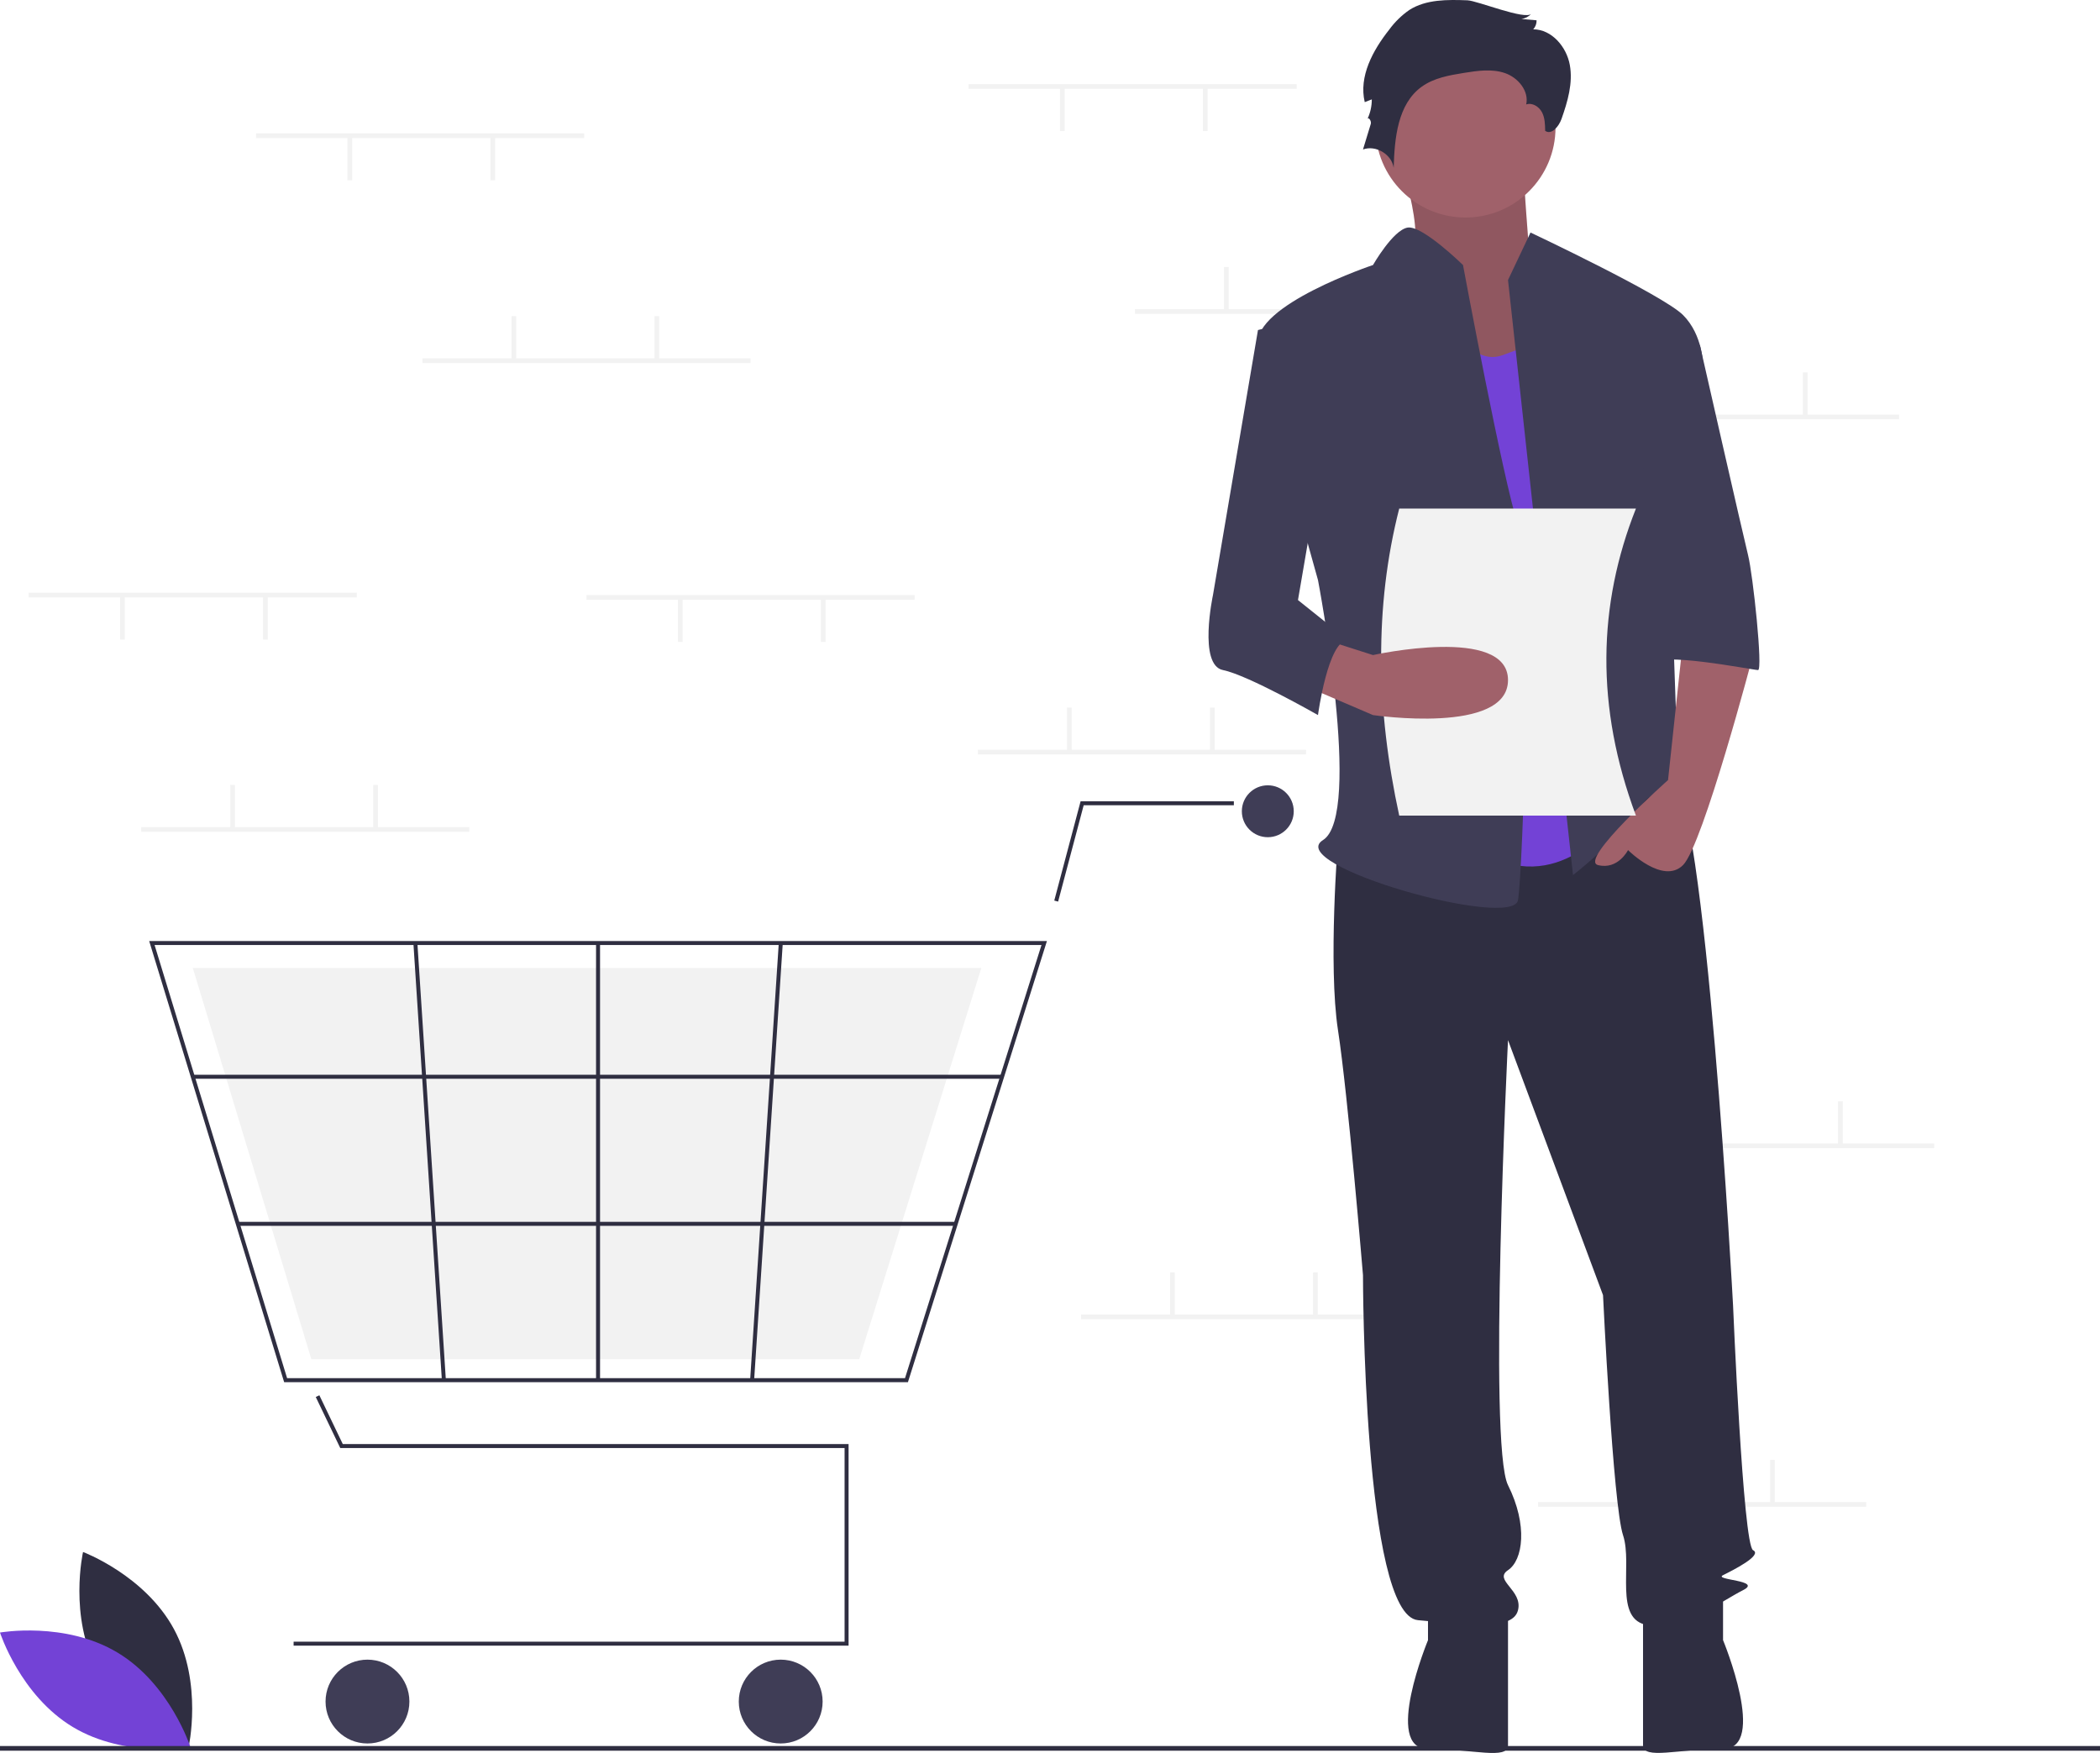
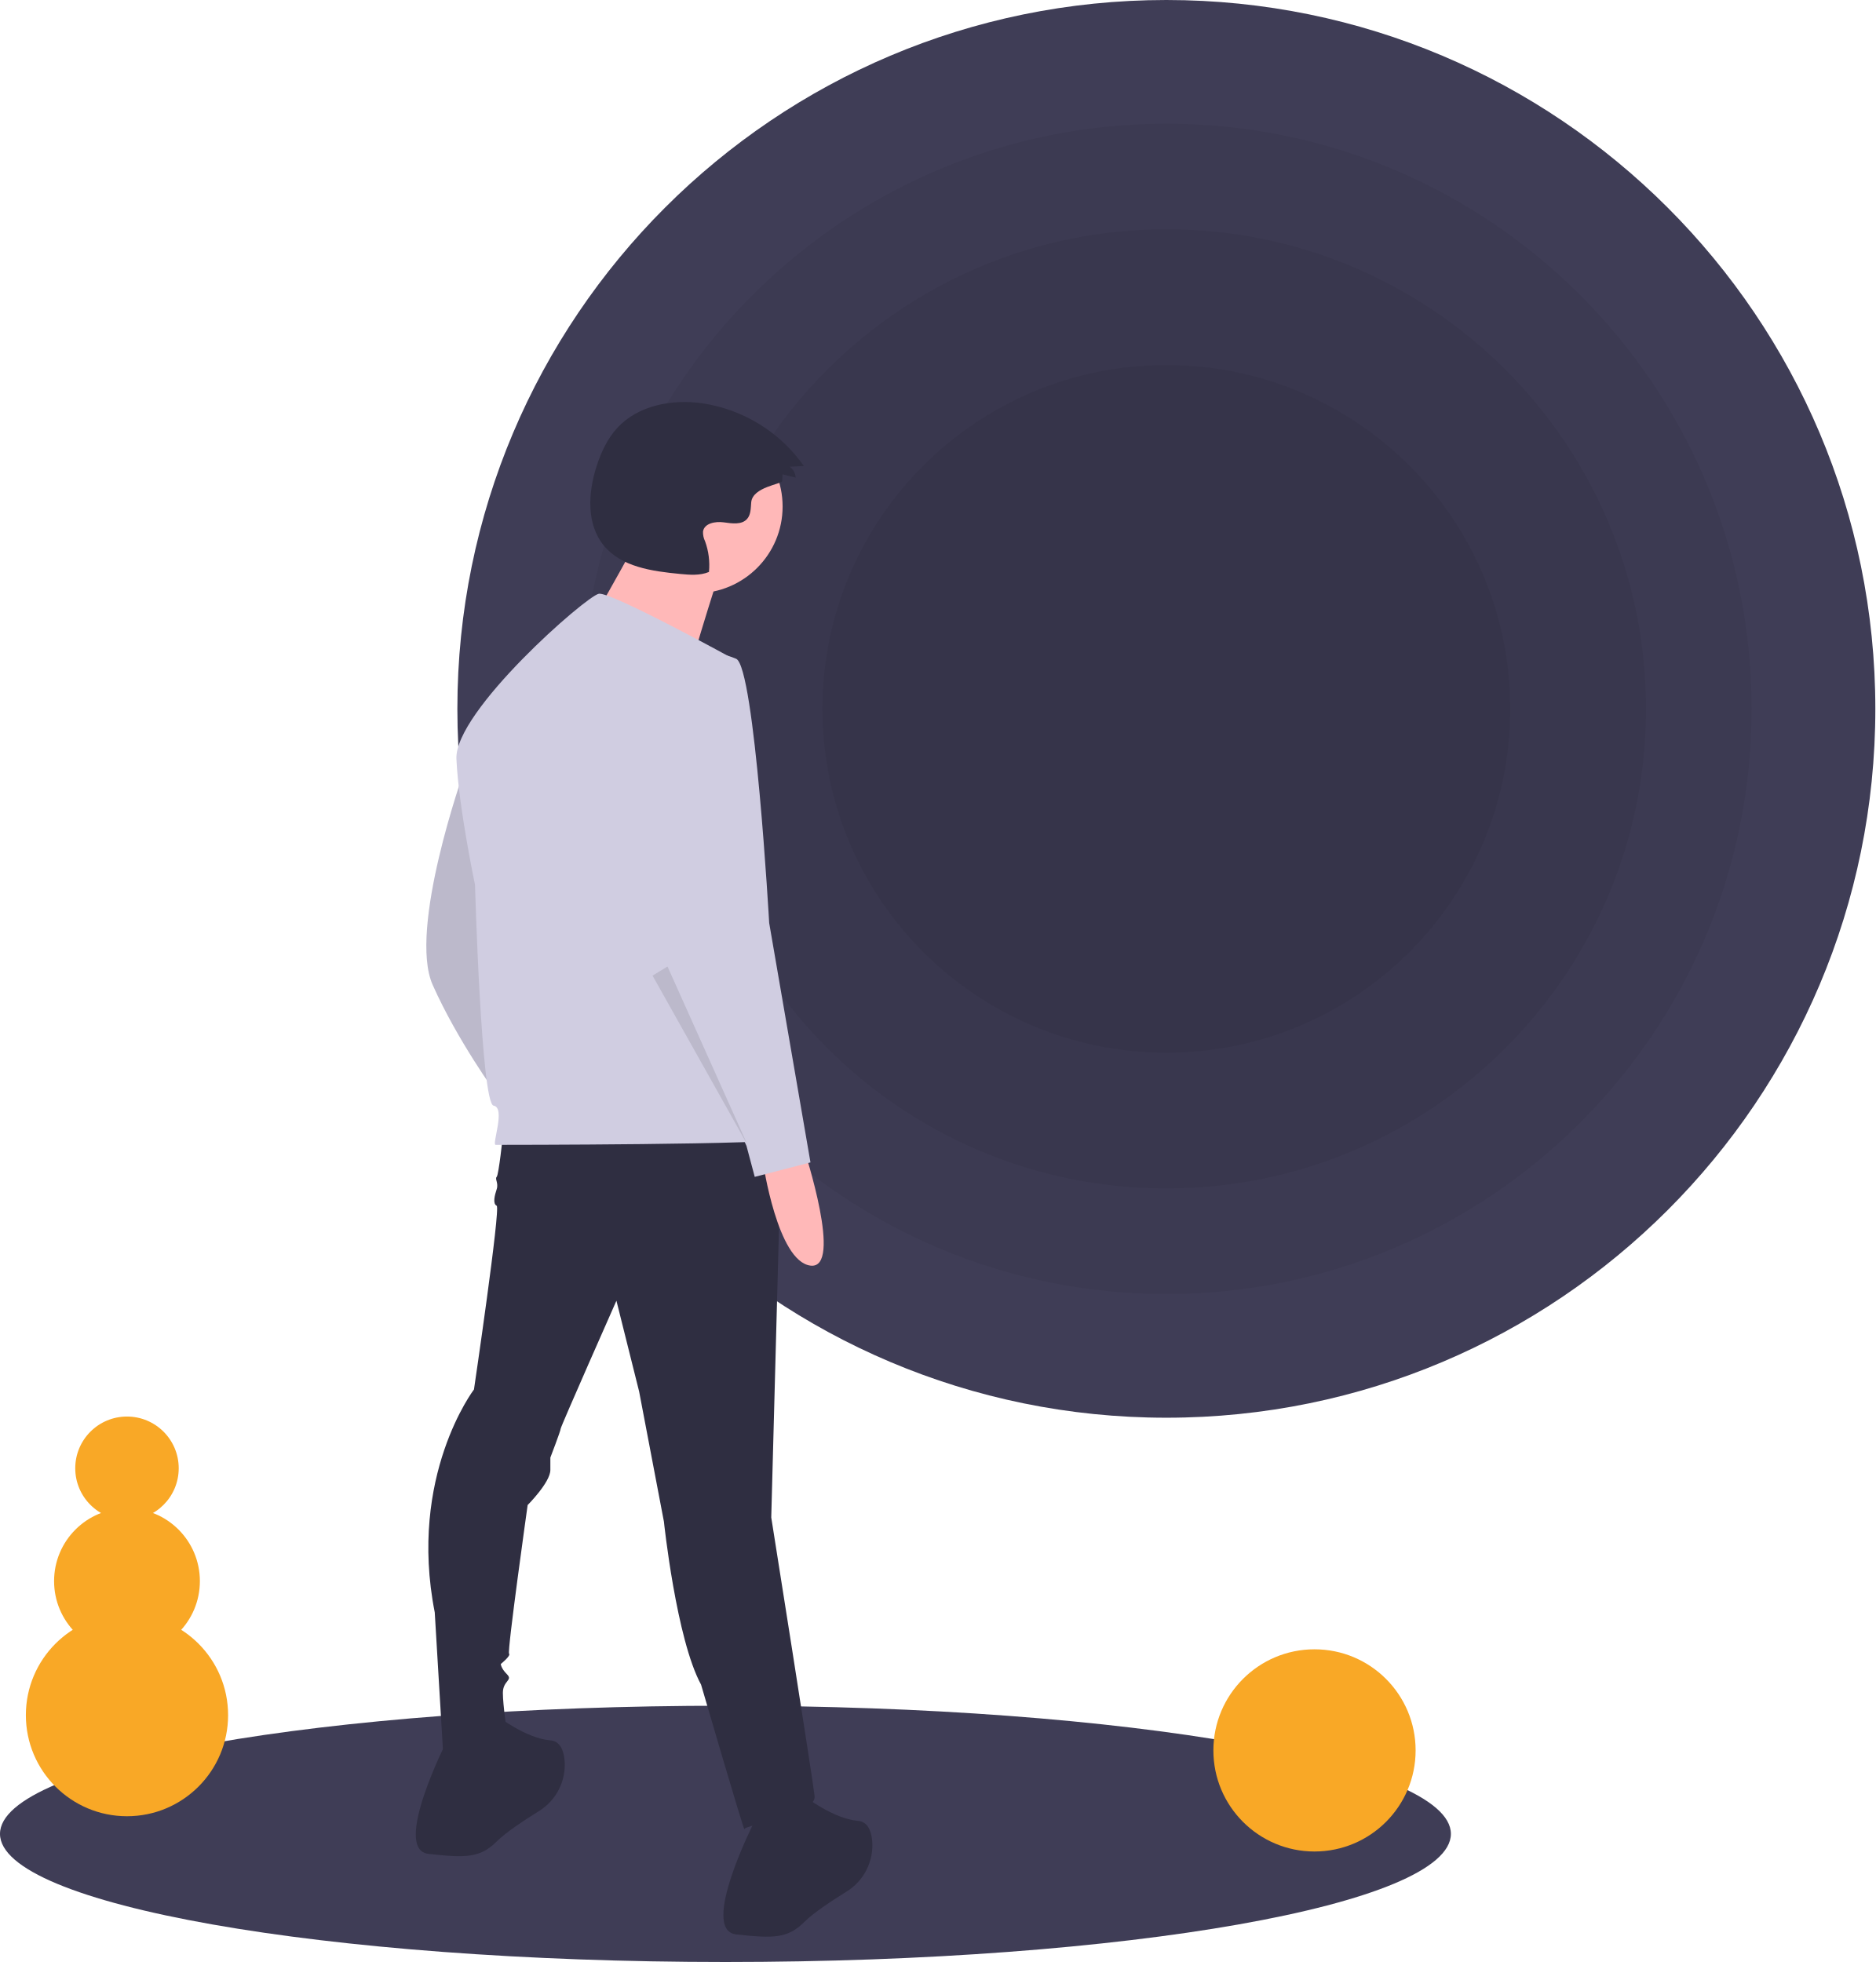
- <svg xmlns="http://www.w3.org/2000/svg" id="ffc6eb9a-0ec0-429c-85a8-ff38b44048bf" data-name="Layer 1" width="896" height="747.971" viewBox="0 0 896 747.971">
-   <path d="M193.634,788.752c12.428,23.049,38.806,32.944,38.806,32.944s6.227-27.475-6.201-50.524-38.806-32.944-38.806-32.944S181.206,765.703,193.634,788.752Z" transform="translate(-152 -76.01429)" fill="#2f2e41" />
-   <path d="M202.177,781.169c22.438,13.5,31.08,40.314,31.08,40.314s-27.738,4.927-50.177-8.573S152,772.596,152,772.596,179.738,767.67,202.177,781.169Z" transform="translate(-152 -76.01429)" fill="#7342d6" />
-   <rect x="413.248" y="35.908" width="140" height="2" fill="#f2f2f2" />
-   <rect x="513.249" y="37.408" width="2" height="18.5" fill="#f2f2f2" />
-   <rect x="452.248" y="37.408" width="2" height="18.5" fill="#f2f2f2" />
-   <rect x="484.248" y="131.908" width="140" height="2" fill="#f2f2f2" />
-   <rect x="522.249" y="113.908" width="2" height="18.5" fill="#f2f2f2" />
-   <rect x="583.249" y="113.908" width="2" height="18.5" fill="#f2f2f2" />
-   <rect x="670.249" y="176.908" width="140" height="2" fill="#f2f2f2" />
-   <rect x="708.249" y="158.908" width="2" height="18.5" fill="#f2f2f2" />
-   <rect x="769.249" y="158.908" width="2" height="18.5" fill="#f2f2f2" />
-   <rect x="656.249" y="640.908" width="140" height="2" fill="#f2f2f2" />
-   <rect x="694.249" y="622.908" width="2" height="18.5" fill="#f2f2f2" />
-   <rect x="755.249" y="622.908" width="2" height="18.5" fill="#f2f2f2" />
-   <rect x="417.248" y="319.908" width="140" height="2" fill="#f2f2f2" />
-   <rect x="455.248" y="301.908" width="2" height="18.5" fill="#f2f2f2" />
-   <rect x="516.249" y="301.908" width="2" height="18.5" fill="#f2f2f2" />
-   <rect x="461.248" y="560.908" width="140" height="2" fill="#f2f2f2" />
-   <rect x="499.248" y="542.908" width="2" height="18.5" fill="#f2f2f2" />
-   <rect x="560.249" y="542.908" width="2" height="18.5" fill="#f2f2f2" />
-   <rect x="685.249" y="487.908" width="140" height="2" fill="#f2f2f2" />
-   <rect x="723.249" y="469.908" width="2" height="18.5" fill="#f2f2f2" />
-   <rect x="784.249" y="469.908" width="2" height="18.5" fill="#f2f2f2" />
-   <polygon points="362.06 702.184 125.274 702.184 125.274 700.481 360.356 700.481 360.356 617.861 145.18 617.861 134.727 596.084 136.263 595.347 146.252 616.157 362.06 616.157 362.06 702.184" fill="#2f2e41" />
-   <circle cx="156.789" cy="726.033" r="17.887" fill="#3f3d56" />
-   <circle cx="333.101" cy="726.033" r="17.887" fill="#3f3d56" />
-   <circle cx="540.927" cy="346.153" r="11.073" fill="#3f3d56" />
-   <path d="M539.385,665.767H273.237L215.648,477.531H598.693l-.349,1.108Zm-264.889-1.704H538.136l58.234-184.83H217.951Z" transform="translate(-152 -76.01429)" fill="#2f2e41" />
-   <polygon points="366.61 579.958 132.842 579.958 82.26 413.015 418.701 413.015 418.395 413.998 366.61 579.958" fill="#f2f2f2" />
-   <polygon points="451.465 384.7 449.818 384.263 461.059 341.894 526.448 341.894 526.448 343.598 462.37 343.598 451.465 384.7" fill="#2f2e41" />
-   <rect x="82.258" y="458.584" width="345.293" height="1.704" fill="#2f2e41" />
-   <rect x="101.459" y="521.344" width="306.319" height="1.704" fill="#2f2e41" />
-   <rect x="254.314" y="402.368" width="1.704" height="186.533" fill="#2f2e41" />
-   <rect x="385.557" y="570.797" width="186.929" height="1.704" transform="translate(-274.7392 936.235) rotate(-86.24919)" fill="#2f2e41" />
-   <rect x="334.457" y="478.185" width="1.704" height="186.929" transform="translate(-188.4687 -52.99638) rotate(-3.729)" fill="#2f2e41" />
-   <rect y="745" width="896" height="2" fill="#2f2e41" />
-   <path d="M747.411,137.89s14.618,41.606,5.622,48.007S783.394,244.573,783.394,244.573l47.229-12.802-25.863-43.74s-3.373-43.74-3.373-50.141S747.411,137.89,747.411,137.89Z" transform="translate(-152 -76.01429)" fill="#a0616a" />
-   <path d="M747.411,137.89s14.618,41.606,5.622,48.007S783.394,244.573,783.394,244.573l47.229-12.802-25.863-43.74s-3.373-43.74-3.373-50.141S747.411,137.89,747.411,137.89Z" transform="translate(-152 -76.01429)" opacity="0.1" />
-   <path d="M722.874,434.468s-4.267,53.341,0,81.079,10.668,104.549,10.668,104.549,0,145.089,23.47,147.222,40.539,4.267,42.673-4.267-10.668-12.802-4.267-17.069,8.535-19.203,0-36.272,0-189.895,0-189.895l40.539,108.816s4.267,89.614,8.535,102.415-4.267,36.272,10.668,38.406,32.005-10.668,40.539-14.936-12.802-4.267-8.535-6.401,17.069-8.535,12.802-10.668-8.535-104.549-8.535-104.549S879.697,414.199,864.762,405.664s-24.537,6.166-24.537,6.166Z" transform="translate(-152 -76.01429)" fill="#2f2e41" />
-   <path d="M761.279,758.784v17.069s-19.203,46.399,0,46.399,34.138,4.808,34.138-1.593V763.051Z" transform="translate(-152 -76.01429)" fill="#2f2e41" />
-   <path d="M887.165,758.754v17.069s19.203,46.399,0,46.399-34.138,4.808-34.138-1.593V763.021Z" transform="translate(-152 -76.01429)" fill="#2f2e41" />
-   <circle cx="625.282" cy="54.408" r="38.406" fill="#a0616a" />
-   <path d="M765.547,201.9s10.668,32.005,27.738,25.604l17.069-6.401L840.225,425.934s-23.47,34.138-57.609,12.802S765.547,201.9,765.547,201.9Z" transform="translate(-152 -76.01429)" fill="#7342d6" />
-   <path d="M795.418,195.499l9.601-20.27s56.542,26.671,65.076,35.205,8.535,21.337,8.535,21.337l-14.936,53.341s4.267,117.351,4.267,121.618,14.936,27.738,4.267,19.203-12.802-17.069-21.337-4.267-27.738,27.738-27.738,27.738Z" transform="translate(-152 -76.01429)" fill="#3f3d56" />
-   <path d="M870.096,349.122l-6.401,59.742s-38.406,34.138-29.871,36.272,12.802-6.401,12.802-6.401,14.936,14.936,23.47,6.401S899.967,355.523,899.967,355.523Z" transform="translate(-152 -76.01429)" fill="#a0616a" />
-   <path d="M778.1,76.144c-8.514-.304-17.625-.455-24.804,4.133a36.313,36.313,0,0,0-8.572,8.392c-6.992,8.838-13.033,19.959-10.436,30.925l3.016-1.176a19.751,19.751,0,0,1-1.905,8.463c.425-1.235,1.847.762,1.466,2.011L733.543,139.792c5.462-2.002,12.257,2.052,13.088,7.81.38-12.661,1.693-27.18,11.964-34.593,5.18-3.739,11.735-4.88,18.042-5.894,5.818-.935,11.918-1.827,17.491.089s10.319,7.615,9.055,13.371c2.57-.885,5.444.906,6.713,3.309s1.337,5.237,1.375,7.955c2.739,1.936,5.856-1.908,6.973-5.071,2.62-7.424,4.949-15.327,3.538-23.073s-7.723-15.148-15.596-15.174a5.467,5.467,0,0,0,1.422-3.849l-6.489-.548a7.172,7.172,0,0,0,4.286-2.26C802.798,84.731,782.313,76.295,778.1,76.144Z" transform="translate(-152 -76.01429)" fill="#2f2e41" />
-   <path d="M776.215,189.098s-17.369-17.021-23.62-15.978S737.809,189.098,737.809,189.098s-51.208,17.069-49.074,34.138S714.339,323.518,714.339,323.518s19.203,100.282,2.134,110.95,81.079,38.406,83.213,25.604,6.401-140.821,0-160.024S776.215,189.098,776.215,189.098Z" transform="translate(-152 -76.01429)" fill="#3f3d56" />
-   <path d="M850.893,223.236h26.383S895.7,304.315,897.833,312.85s6.401,49.074,4.267,49.074-44.807-8.535-44.807-2.134Z" transform="translate(-152 -76.01429)" fill="#3f3d56" />
-   <path d="M850,424.014H749c-9.856-45.34-10.68-89.146,0-131H850C833.701,334.115,832.682,377.621,850,424.014Z" transform="translate(-152 -76.01429)" fill="#f2f2f2" />
-   <path d="M707.938,368.325,737.809,381.127s57.609,8.535,57.609-14.936-57.609-10.668-57.609-10.668L718.605,349.383Z" transform="translate(-152 -76.01429)" fill="#a0616a" />
-   <path d="M714.339,210.435l-25.604,6.401L669.532,329.919s-6.401,29.871,4.267,32.005S714.339,381.127,714.339,381.127s4.267-32.005,12.802-32.005L705.804,332.053,718.606,257.375Z" transform="translate(-152 -76.01429)" fill="#3f3d56" />
-   <rect x="60.248" y="352.908" width="140" height="2" fill="#f2f2f2" />
-   <rect x="98.249" y="334.908" width="2" height="18.5" fill="#f2f2f2" />
-   <rect x="159.249" y="334.908" width="2" height="18.5" fill="#f2f2f2" />
-   <rect x="109.249" y="56.908" width="140" height="2" fill="#f2f2f2" />
-   <rect x="209.249" y="58.408" width="2" height="18.5" fill="#f2f2f2" />
-   <rect x="148.249" y="58.408" width="2" height="18.5" fill="#f2f2f2" />
-   <rect x="250.249" y="253.908" width="140" height="2" fill="#f2f2f2" />
-   <rect x="350.248" y="255.408" width="2" height="18.5" fill="#f2f2f2" />
-   <rect x="289.248" y="255.408" width="2" height="18.5" fill="#f2f2f2" />
-   <rect x="12.248" y="252.908" width="140" height="2" fill="#f2f2f2" />
-   <rect x="112.249" y="254.408" width="2" height="18.5" fill="#f2f2f2" />
-   <rect x="51.248" y="254.408" width="2" height="18.5" fill="#f2f2f2" />
-   <rect x="180.249" y="152.908" width="140" height="2" fill="#f2f2f2" />
-   <rect x="218.249" y="134.908" width="2" height="18.5" fill="#f2f2f2" />
-   <rect x="279.248" y="134.908" width="2" height="18.5" fill="#f2f2f2" />
+ <svg xmlns="http://www.w3.org/2000/svg" data-name="Layer 1" width="797.5" height="834.5" viewBox="0 0 797.5 834.5">
+   <ellipse cx="308.5" cy="780" rx="308.5" ry="54.5" fill="#3f3d56" />
+   <circle cx="496" cy="301.5" r="301.5" fill="#3f3d56" />
+   <circle cx="496" cy="301.5" r="248.898" opacity="0.05" />
+   <circle cx="496" cy="301.5" r="203.994" opacity="0.05" />
+   <circle cx="496" cy="301.5" r="146.26" opacity="0.05" />
+   <path d="M398.42,361.232s-23.704,66.722-13.169,90.426,27.216,46.53,27.216,46.53S406.322,365.622,398.42,361.232Z" transform="translate(-201.25 -32.75)" fill="#d0cde1" />
+   <path d="M398.42,361.232s-23.704,66.722-13.169,90.426,27.216,46.53,27.216,46.53S406.322,365.622,398.42,361.232Z" transform="translate(-201.25 -32.75)" opacity="0.1" />
+   <path d="M415.101,515.747s-1.756,16.681-2.634,17.558.878,2.634,0,5.268-1.756,6.145,0,7.023-9.657,78.135-9.657,78.135-28.094,36.873-16.681,94.816l3.512,58.821s27.216,1.756,27.216-7.901c0,0-1.756-11.413-1.756-16.681s4.39-5.268,1.756-7.901-2.634-4.39-2.634-4.39,4.39-3.512,3.512-4.39,7.901-63.211,7.901-63.211,9.657-9.657,9.657-14.925v-5.268s4.39-11.413,4.39-12.291,23.704-54.431,23.704-54.431l9.657,38.629,10.535,55.309s5.268,50.042,15.803,69.356c0,0,18.436,63.211,18.436,61.455s30.727-6.145,29.849-14.047-18.436-118.52-18.436-118.52L533.621,513.991Z" transform="translate(-201.25 -32.75)" fill="#2f2e41" />
+   <path d="M391.397,772.978s-23.704,46.53-7.901,48.286,21.948,1.756,28.971-5.268c3.84-3.84,11.615-8.991,17.876-12.873a23.117,23.117,0,0,0,10.969-21.982c-.463-4.295-2.068-7.834-6.019-8.164-10.535-.878-22.826-10.535-22.826-10.535Z" transform="translate(-201.25 -32.75)" fill="#2f2e41" />
+   <path d="M522.208,807.217s-23.704,46.53-7.901,48.286,21.948,1.756,28.971-5.268c3.84-3.84,11.615-8.991,17.876-12.873a23.117,23.117,0,0,0,10.969-21.982c-.463-4.295-2.068-7.834-6.019-8.164-10.535-.878-22.826-10.535-22.826-10.535Z" transform="translate(-201.25 -32.75)" fill="#2f2e41" />
+   <circle cx="295.905" cy="215.433" r="36.905" fill="#ffb8b8" />
+   <path d="M473.43,260.308S447.07,308.812,444.961,308.812,492.41,324.628,492.41,324.628s13.707-46.394,15.816-50.612Z" transform="translate(-201.25 -32.75)" fill="#ffb8b8" />
+   <path d="M513.867,313.385s-52.675-28.971-57.943-28.094-61.455,50.042-60.577,70.234,7.901,53.553,7.901,53.553,2.634,93.06,7.901,93.938-.878,16.681.878,16.681,122.909,0,123.787-2.634S513.867,313.385,513.867,313.385Z" transform="translate(-201.25 -32.75)" fill="#d0cde1" />
+   <path d="M543.278,521.892s16.681,50.92,2.634,49.164-20.192-43.896-20.192-43.896Z" transform="translate(-201.25 -32.75)" fill="#ffb8b8" />
+   <path d="M498.504,310.313s-32.483,7.023-27.216,50.92,14.925,87.792,14.925,87.792l32.483,71.112,3.512,13.169,23.704-6.145L528.353,425.321s-6.145-108.863-14.047-112.374A34,34,0,0,0,498.504,310.313Z" transform="translate(-201.25 -32.75)" fill="#d0cde1" />
+   <polygon points="277.5 414.958 317.885 486.947 283.86 411.09 277.5 414.958" opacity="0.1" />
+   <path d="M533.896,237.316l.122-2.82,5.61,1.396a6.27,6.27,0,0,0-2.514-4.615l5.976-.334a64.477,64.477,0,0,0-43.124-26.651c-12.926-1.873-27.318.838-36.182,10.43-4.299,4.653-7.001,10.57-8.922,16.607-3.539,11.118-4.26,24.372,3.12,33.409,7.501,9.185,20.602,10.984,32.406,12.121,4.153.4,8.506.772,12.355-.839a29.721,29.721,0,0,0-1.654-13.037,8.687,8.687,0,0,1-.879-4.152c.525-3.512,5.209-4.396,8.728-3.922s7.75,1.2,10.062-1.494c1.593-1.856,1.499-4.559,1.71-6.996C521.282,239.785,533.836,238.707,533.896,237.316Z" transform="translate(-201.25 -32.75)" fill="#2f2e41" />
+   <circle cx="559" cy="744.5" r="43" fill="#f9a826" />
+   <circle cx="54" cy="729.5" r="43" fill="#f9a826" />
+   <circle cx="54" cy="672.5" r="31" fill="#f9a826" />
+   <circle cx="54" cy="624.5" r="22" fill="#f9a826" />
</svg>
